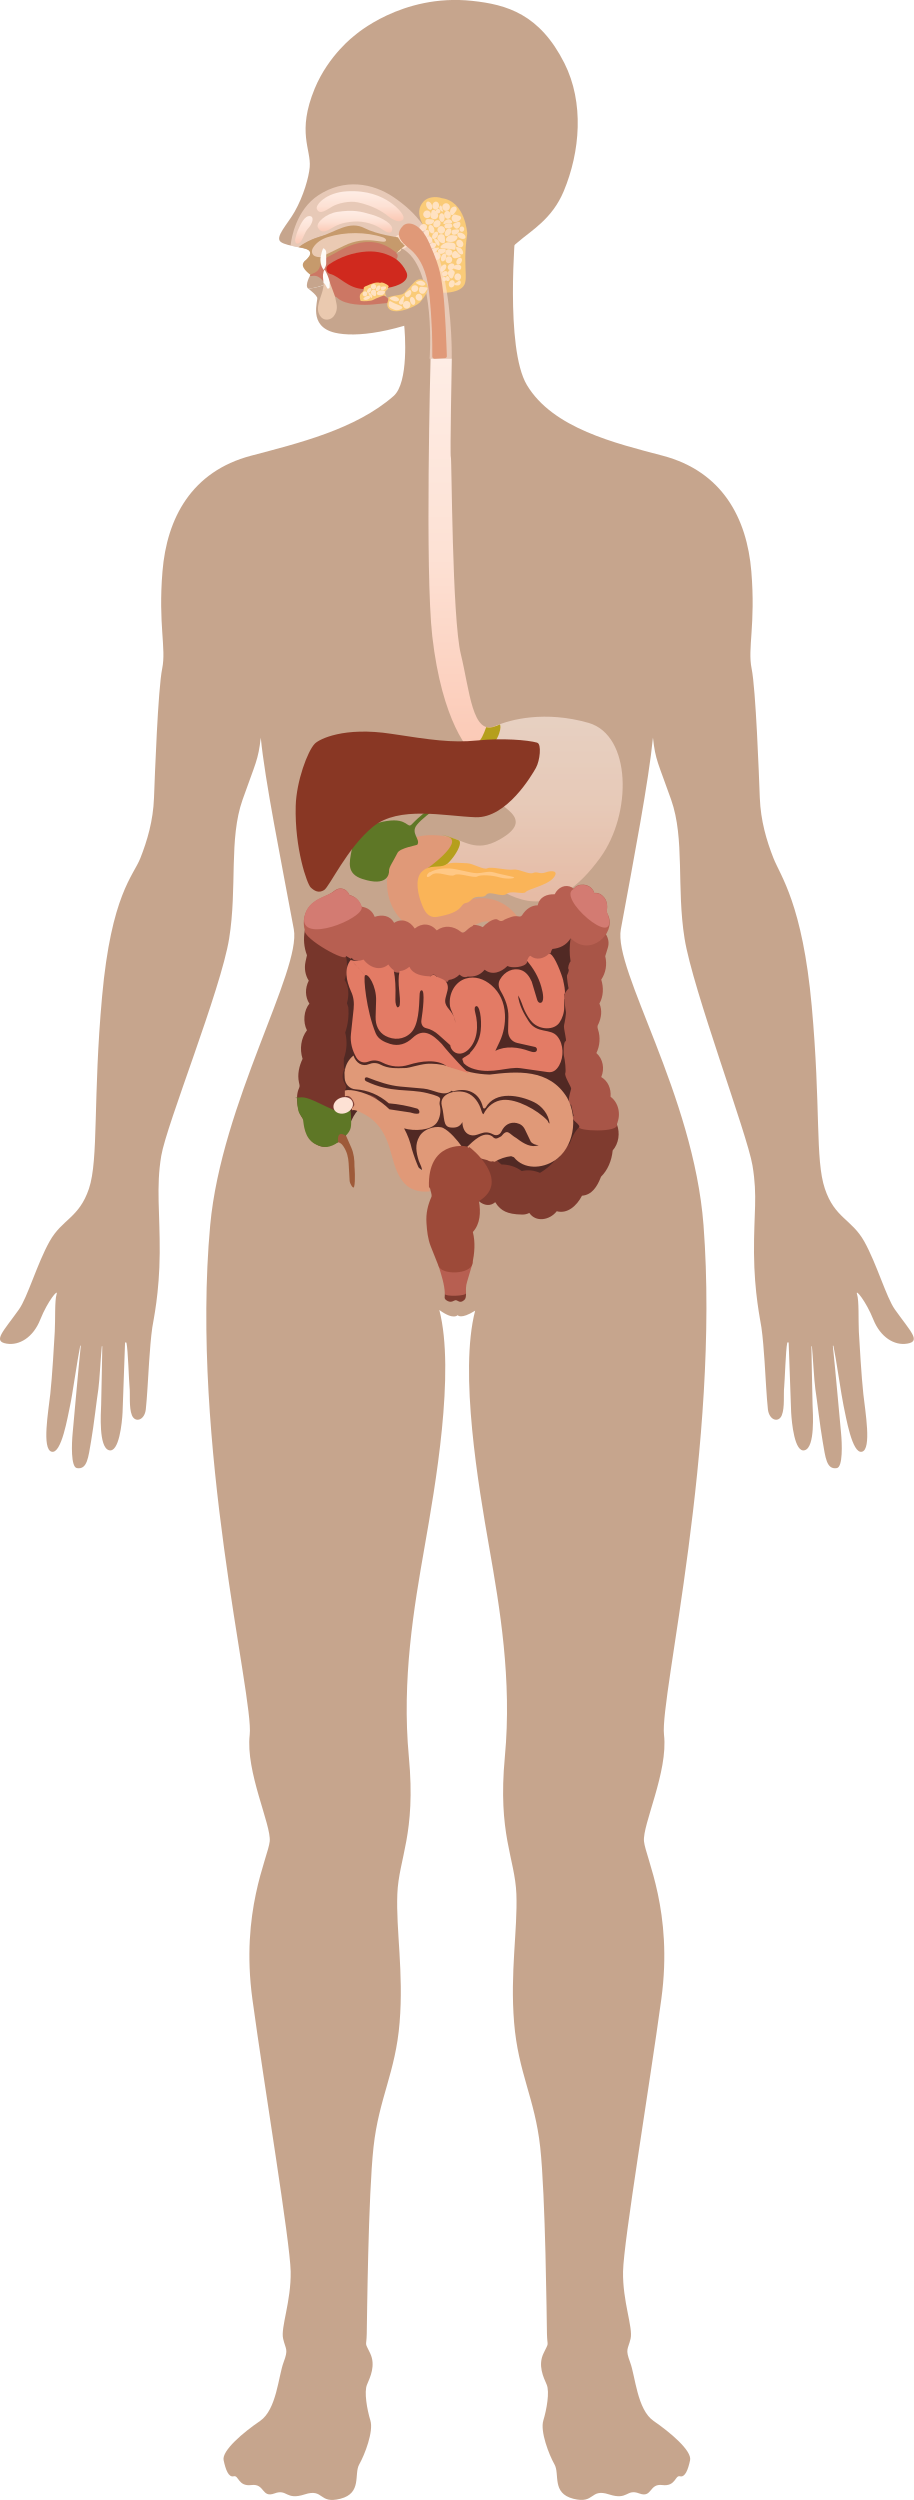
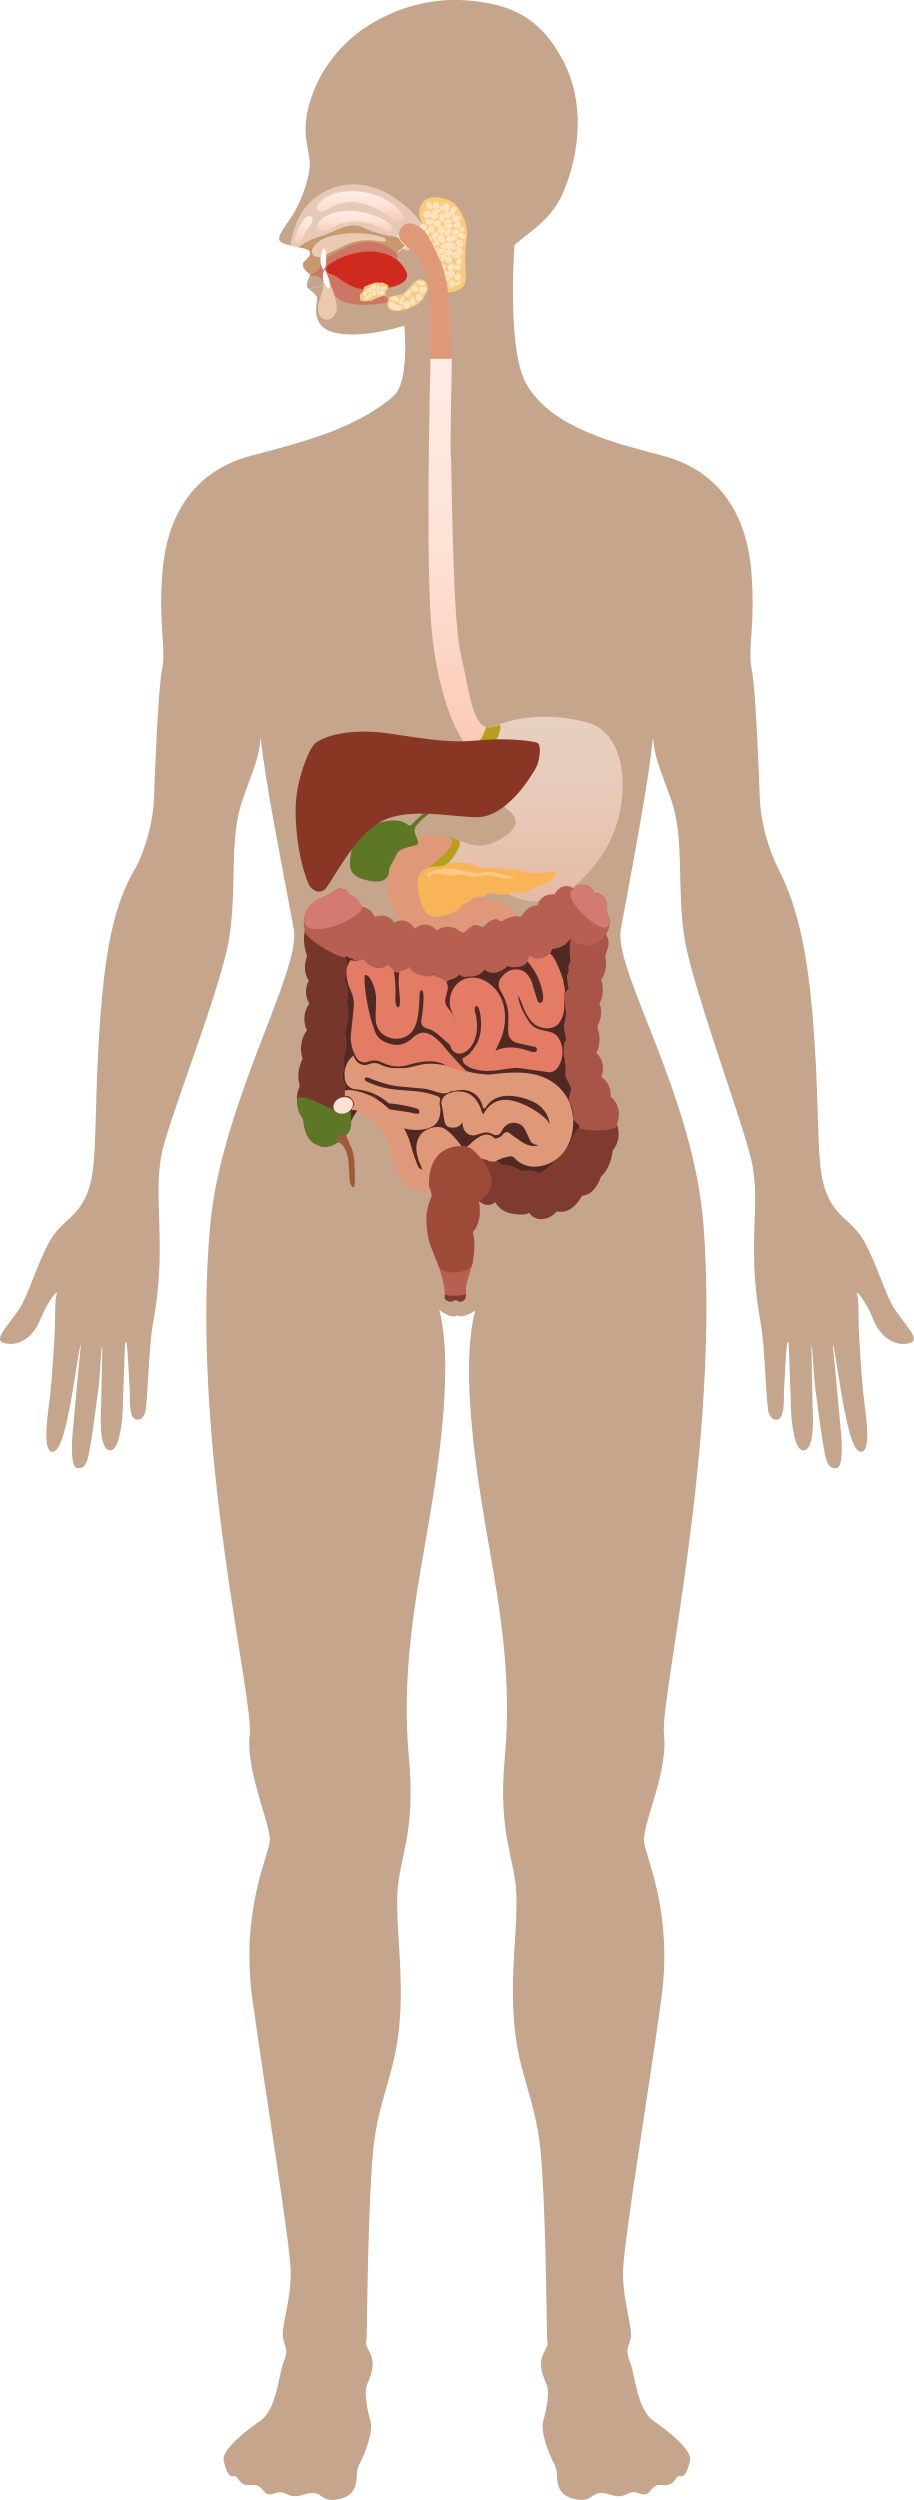
<svg xmlns="http://www.w3.org/2000/svg" id="Layer_1" version="1.1" viewBox="0 0 959.6 2625">
  <defs>
    <style>
      .st0 {
        fill: #844239;
      }

      .st1 {
        fill: #7f3b2f;
      }

      .st2 {
        fill: #cc7764;
      }

      .st3 {
        fill: url(#linear-gradient2);
      }

      .st4 {
        fill: #ffe2c2;
      }

      .st5 {
        fill: #fdfaf7;
      }

      .st6 {
        fill: #512924;
      }

      .st7 {
        fill: #893724;
      }

      .st8 {
        fill: #c6a58d;
      }

      .st9 {
        fill: #b59f1c;
      }

      .st9, .st10, .st11, .st12, .st13, .st14 {
        isolation: isolate;
      }

      .st15 {
        fill: #eac9af;
      }

      .st16 {
        fill: #fab458;
      }

      .st17 {
        fill: #d37b72;
      }

      .st18 {
        fill: #ffc885;
      }

      .st10, .st19 {
        fill: #e09978;
      }

      .st20 {
        fill: #742e1a;
        opacity: 0;
      }

      .st21 {
        fill: #facb78;
      }

      .st22 {
        fill: #77362b;
      }

      .st23 {
        fill: #a85547;
      }

      .st24, .st13 {
        fill: #fde1d4;
      }

      .st12 {
        fill: url(#linear-gradient1);
      }

      .st25 {
        fill: #b75f51;
      }

      .st26 {
        fill: url(#linear-gradient4);
      }

      .st27 {
        fill: #d0291e;
      }

      .st28 {
        fill: url(#linear-gradient3);
      }

      .st13, .st14 {
        opacity: .6;
      }

      .st29 {
        fill: #c69a6c;
      }

      .st30 {
        fill: #e37b65;
      }

      .st31 {
        fill: #5e7726;
      }

      .st32 {
        fill: #eacab3;
      }

      .st33 {
        fill: #9e5a39;
      }

      .st14 {
        fill: url(#linear-gradient);
      }

      .st34 {
        fill: #9d4a39;
      }

      .st35 {
        fill: #fefcfa;
      }
    </style>
    <linearGradient id="linear-gradient" x1="547.2" y1="-2100.3" x2="547.2" y2="-1906.3" gradientTransform="translate(0 2852.856)" gradientUnits="userSpaceOnUse">
      <stop offset="0" stop-color="#feede5" />
      <stop offset=".5" stop-color="#fde1d4" />
      <stop offset="1" stop-color="#fbc8b4" />
    </linearGradient>
    <linearGradient id="linear-gradient1" x1="487.6" y1="-2476.3" x2="487.6" y2="-2056.8" gradientTransform="translate(0 2852.856)" gradientUnits="userSpaceOnUse">
      <stop offset="0" stop-color="#feede5" />
      <stop offset=".5" stop-color="#fde1d4" />
      <stop offset="1" stop-color="#fbc8b4" />
    </linearGradient>
    <linearGradient id="linear-gradient2" x1="319.1" y1="-2625.8" x2="319.1" y2="-2596.7" gradientTransform="translate(0 2852.856)" gradientUnits="userSpaceOnUse">
      <stop offset="0" stop-color="#feede5" />
      <stop offset=".5" stop-color="#fde1d4" />
      <stop offset="1" stop-color="#fbc8b4" />
    </linearGradient>
    <linearGradient id="linear-gradient3" x1="378.2" y1="-2652" x2="378.2" y2="-2620.5" gradientTransform="translate(0 2852.856)" gradientUnits="userSpaceOnUse">
      <stop offset="0" stop-color="#feede5" />
      <stop offset=".5" stop-color="#fde1d4" />
      <stop offset="1" stop-color="#fbc8b4" />
    </linearGradient>
    <linearGradient id="linear-gradient4" x1="372.6" y1="-2631.5" x2="372.6" y2="-2608.6" gradientTransform="translate(0 2852.856)" gradientUnits="userSpaceOnUse">
      <stop offset="0" stop-color="#feede5" />
      <stop offset=".5" stop-color="#fde1d4" />
      <stop offset="1" stop-color="#fbc8b4" />
    </linearGradient>
  </defs>
  <g class="st11">
    <g id="SideBody">
      <path id="BodyBase" class="st8" d="M952.5,1410.8c-13.3,2.3-28-6.6-35.5-25.3-7.7-19.3-19.3-33.2-17.1-26.5s1.3,27,1.9,39.3c.7,12.5,2.7,47.2,4.7,65.4,2,18.3,8.9,58-1.4,60.6-10.4,2.7-16.8-36.6-19.4-48.5-2-9.1-7.9-49.9-10.6-62.6,0-.4-.7-.3-.6,0,2,18.3,7.7,82.2,8.6,91.4,1.1,11.3,2,35.8-4.4,36.9-11,1.9-12-11.4-14.9-28s-5.9-43.6-7.7-55.1c-1.2-7.9-2.8-37.5-3.6-44.7,0-.3-.5-.3-.5,0,.2,10.1.8,48.6,1.2,61.4.3,8.8,2.8,44.2-8.1,47.6s-13.8-29.4-14.4-39.7c-.4-8.2-2-59.9-2.6-72.9,0-.9-1.3-1-1.5,0-1.6,6.8-2.6,40.7-3.2,46-.9,7.7.8,21.7-2.5,29.9-3.3,8.2-13.2,5.5-14.6-6.2-1.3-11.7-2.5-34.7-3.5-50.3-.8-11.5-1.8-25.2-3.3-35.6-1.1-7.8-7.5-36-7.8-78.2s3.9-59-1.6-92-62.7-184.6-71.3-238.2c-8.6-53.6.4-104.7-14.1-145.8-13.8-39.2-16.5-41.2-19.1-65.1-4.5,45.6-19.9,126.1-33.7,201.1-8,43.2,76.3,173.2,86.8,310.8,17.5,230.2-46,496.1-41.5,535s-22.9,94.7-21,112c1.8,17.3,30.7,73.7,18.2,165.5s-39.6,254.5-40.2,286c-.6,31.5,10.7,59,7.9,70.7s-5.8,10.4-.4,24.9c5.4,14.4,7.3,49.5,24.6,61.4s40.3,31.2,38.3,41.2c-2.1,10-5.3,18.3-10.6,16.9s-4.4,11-18.6,9.2c-14.1-1.8-10.4,14-24.2,8.8s-11.5,7.6-31.8,1-14.4,10.4-37.4,4.6c-23-5.9-14-25.9-19.8-36.1-5.8-10.2-15.2-34.6-11.7-46.1s6.8-30.1,3.5-37.7c-3.3-7.6-9.5-20.2-3.2-33,6.2-12.8,3.8-5.6,3.5-20.6s-1.5-144.6-7.1-195.8-23.1-78-27.4-130.8c-4.3-52.7,3.8-97.2,2.4-134.9-1.5-37.7-19.7-62.8-12.1-144s-5.4-157.1-16.5-220.4c-11.1-63.4-31.6-182.9-14.7-248.1-15.2,9.6-18.4,4.7-18.4,4.7,0,0-4.1,5.6-19.2-5.4,16.8,65.2-4.4,185.5-15.5,248.8s-24.1,139.2-16.5,220.4c7.6,81.2-10.6,106.3-12.1,144s6.7,82.2,2.4,134.9c-4.3,52.7-21.8,79.5-27.4,130.8-5.6,51.2-6.8,180.8-7.1,195.8-.3,15-2.7,7.8,3.5,20.6s0,25.4-3.2,33c-3.3,7.6,0,26.2,3.5,37.7s-5.9,35.9-11.7,46.1c-5.8,10.2,3.2,30.2-19.8,36.1-23,5.9-17.1-11.2-37.4-4.6-20.3,6.6-18.1-6.1-31.8-1s-10-10.6-24.2-8.8c-14.1,1.8-13.2-10.6-18.6-9.2s-8.5-6.9-10.6-16.9,20.9-29.4,38.3-41.2c17.3-11.9,19.2-46.9,24.6-61.4,5.4-14.4,2.3-13.2-.4-24.9-2.8-11.7,8.5-39.2,7.9-70.7s-27.7-194.2-40.2-286,16.3-148.2,18.2-165.5c1.8-17.3-25.5-73.1-21-112s-62.5-305.2-41.5-535c11.8-128.4,95.8-267.6,87.8-310.8-13.9-75-30.2-155.5-34.7-201.1-2.7,23.8-5.3,25.9-19.1,65.1-14.5,41.1-5.5,92.2-14.1,145.8-8.6,53.6-65.8,195.2-71.3,228.2s-1.3,59.8-1.6,102-6.6,70.3-7.8,78.2c-1.5,10.4-2.5,24.1-3.3,35.6-1,15.7-2.2,38.7-3.5,50.3-1.3,11.7-11.3,14.4-14.6,6.2-3.3-8.2-1.6-22.1-2.5-29.9-.6-5.3-1.6-39.2-3.2-46-.2-.9-1.5-.8-1.5,0-.6,13-2.2,64.7-2.6,72.9-.5,10.3-3.6,43-14.4,39.7s-8.4-38.7-8.1-47.6c.4-12.8,1-51.4,1.2-61.4,0-.3-.5-.4-.5,0-.9,7.2-2.4,36.8-3.6,44.7-1.8,11.5-4.8,38.5-7.7,55.1-2.9,16.6-3.9,29.9-14.9,28-6.4-1.1-5.5-25.7-4.4-36.9.9-9.2,6.5-73.1,8.5-91.4,0-.4-.5-.5-.6,0-2.7,12.7-8.5,53.5-10.6,62.6-2.6,11.9-9,51.2-19.4,48.5s-3.4-42.3-1.4-60.6c2-18.2,4-52.8,4.7-65.4.7-12.3-.2-32.6,1.9-39.3,2.2-6.7-9.4,7.2-17.1,26.5-7.4,18.8-22.1,27.6-35.5,25.3-14.6-2.5-3.7-12.3,13.1-35.9,9-12.7,19.1-48.1,32.2-71.5,13.1-23.4,30.9-24.4,41.3-55.3,10.3-30.9,4.1-95.1,13.8-201.9,9.7-106.9,32.9-126.6,40.2-145.2,7.3-18.6,13.4-39.2,14.3-63.2.9-23.9,4.2-114.3,8.6-135.8,4.4-21.5-4.3-46,.3-102,4.6-56.1,30.6-105,93-121.5,49.5-13.1,109.7-27.6,149.7-62.7,16-14.1,12-66.6,11-75.1,51-78.8,85.3-87,117-99.3,0,0-11.2,124,11.9,162.8,27.3,45.7,93.2,61.2,142.7,74.3,62.4,16.5,88.4,65.4,93,121.5s-4.1,80.5.3,102c4.4,21.5,7.7,111.8,8.6,135.8.9,23.9,7,44.6,14.3,63.2,7.3,18.6,30.5,48.3,40.2,155.2s3.5,161.1,13.8,191.9c10.3,30.9,28.1,31.9,41.3,55.3,13.1,23.4,23.2,58.8,32.2,71.5,16.8,23.6,27.7,33.4,13.1,35.9h-.2Z" />
    </g>
    <g id="SideHead">
      <path id="LowerLip" class="st8" d="M374,277.1h0c-23.2,9.5-47.9,11.2-47.9,11.2,0,0-11.4-9.1-6-14.5,8.7-1.1,9.7.6,22.5,2.4,13.8,2,31.4.8,31.4.8h0Z" />
      <path id="UpperLip" class="st8" d="M374,277.2c-.8.6-24,23.6-50.4,25.9-4.2-3.5,2.5-14.7,2.5-14.7,0,0,24.7-1.7,47.9-11.2h0Z" />
      <path id="HeadBAse" class="st8" d="M543.5,254.5s-5,4.1-6.6,5.9c-5,5.7-8.1,12.6-13.9,14.6-5.8,2-7.9-.6-7.9-.6,0,0-4.1,15.9-10.2,27.3-4.4,8.3-21.9,17.7-30,21.3-60.1,27.3-101.9,31.3-123.1,26.4-29.1-6.8-17.3-34.4-18.8-37.1-1.7-3.1-4.3-5.2-9.2-9.2,26.4-2.3,49.6-25.2,50.4-25.9h0s-17.6,1.2-31.4-.8c-12.8-1.8-13.8-3.5-22.5-2.4,5.1-5,7-4.7,4.9-10.3-1.4-3.8-23.5-4.7-30.3-9.6s6.9-18.5,14.4-31.7c9.4-16.5,15-36.3,15.9-46.9,1.6-18.8-13.7-36.5,5.2-82.4,14.7-35.6,41.9-55.8,41.9-55.8,0,0,49.4-44.3,123.4-36.4,36.6,3.9,70.9,13.9,96.9,65.4,20.9,41.5,16.6,93.1-.7,134.5-12.2,29.2-33.9,41.1-48.3,53.6h0Z" />
    </g>
    <g id="FaceOrgans">
-       <g id="SalivaGroup">
+       <g id="Parotid_Gland">
        <g id="_x30_1Parotid_Gland">
          <path id="LowerSaliva-2" class="st21" d="M490.6,245.3c-6.3,42.5,5.6,52.9-10.4,59.7-4.3,1.8-16,3.9-20,.9-1.6-1.2-8.1-8.3-10.7-6.6,0,0,.4-6.2,1.3-10.5l4.7-19.1c1.1-4.7-1-9.9-3-14l-10.1-23.3c-3.3-7.4-3.4-14.7,2.5-21,4-4.3,12.2-5.7,19.1-3.3,24.8,3.4,26.6,37.2,26.6,37.2h0Z" />
        </g>
        <g id="SalivaGlands">
          <ellipse class="st4" cx="450.6" cy="215.9" rx="2.9" ry="4.6" transform="translate(-49 214.2) rotate(-25.4)" />
          <ellipse class="st4" cx="457.5" cy="215.8" rx="4.2" ry="3.5" transform="translate(175 635.5) rotate(-81.3)" />
          <circle class="st4" cx="448.4" cy="225" r="4" />
          <path class="st4" d="M452.2,226.6c.6-2.6.5-6.1,2.7-6.3s5,3.4,5.2,5.6-1.4,4.1-3.6,4.3-4.8-1.5-4.3-3.6h0Z" />
          <path class="st4" d="M450.5,230.1c2.5.3,4.8,0,5.2,1.5.4,1.5-1.2,3.3-3.7,4s-4.8,0-5.2-1.5c-.4-1.5-.4-4.6,3.7-4Z" />
          <circle class="st4" cx="460" cy="221.7" r="2.4" />
          <ellipse class="st4" cx="464" cy="228.5" rx="2.9" ry="4.6" transform="translate(-17.5 39.6) rotate(-4.8)" />
          <ellipse class="st4" cx="447.4" cy="245.6" rx="4.6" ry="2.9" transform="translate(35.2 546.6) rotate(-64.9)" />
          <ellipse class="st4" cx="444.3" cy="238.9" rx="4.2" ry="3.5" transform="translate(-59.6 261.2) rotate(-30.8)" />
          <circle class="st4" cx="468.4" cy="217.4" r="4" />
          <path class="st4" d="M462.3,220.6c-1.1-1.3-1.2-2.5-1-3.2,1.1-2.9,2.6-1.5,3,1.5.2,1.7,1.6,2.8,1,3.2s-1.9-.2-3-1.5Z" />
          <ellipse class="st4" cx="482.8" cy="255.8" rx="3.5" ry="4.2" transform="translate(-60.8 310.8) rotate(-33.7)" />
          <circle class="st4" cx="463.3" cy="241.4" r="4" />
          <path class="st4" d="M467,248.5c.1,2.7,1.1,6.1-1,6.8s-5.7-2-6.5-4.1c-.8-2,.3-4.3,2.3-5.1s5,.2,5.1,2.4h.1Z" />
          <path class="st4" d="M475,254c-2.5.3-5.8,0-6.6-1.4-.8-1.4.3-3.5,2.5-4.9s8.4-.8,9.3.5-1.1,5.2-5.2,5.7h0Z" />
          <path class="st4" d="M453.3,265.6c-1.1-.8-1.3-2.3-.6-3.3s7.1-2.9,8.2-2.2-3.5,3.9-4.3,4.9-2.3,1.3-3.3.6h0Z" />
          <ellipse class="st4" cx="453" cy="240.6" rx="2.9" ry="4.6" transform="translate(-54.7 167.7) rotate(-19.8)" />
          <ellipse class="st4" cx="470.4" cy="243.8" rx="4.6" ry="2.9" transform="translate(4.8 496.7) rotate(-55.9)" />
          <ellipse class="st4" cx="458.7" cy="235" rx="4.2" ry="3.5" transform="translate(-29.5 400) rotate(-45.8)" />
          <circle class="st4" cx="458.7" cy="268.8" r="4" />
          <path class="st4" d="M478.7,260c-.4-1.4,4.8-.3,6.2,1.7s2,4.8.6,5.3c-2.5.9-5.3-2.1-6.8-7h0Z" />
          <ellipse class="st4" cx="474.4" cy="298" rx="3.9" ry="3.1" transform="translate(43.1 655.6) rotate(-71.8)" />
          <path class="st4" d="M477.5,292.5c-.9-1.8-.2-4,1.5-5s3.9-.3,4.8,1.5.2,4-1.5,5-3.9.3-4.8-1.5Z" />
          <path class="st4" d="M477.3,287.1c-1,2.3-1.6,5.5-3.5,5.3s-3.7-4-3.5-6,2-3.5,3.9-3.3,3.9,2.2,3.1,4h0Z" />
          <path class="st4" d="M480.4,283.3c-2.2-.8-4.2-.8-4.3-2.3s1.7-2.8,3.9-3.1,4.2.8,4.3,2.3-.5,4.2-3.9,3.1Z" />
          <path class="st4" d="M464.7,294c-.5-1.1-.2-2.4.9-3,1-.6,2.3-.2,2.9.9s.2,2.4-.9,3-2.3.2-2.9-.9Z" />
          <ellipse class="st4" cx="465.5" cy="281.5" rx="4.3" ry="2.5" transform="translate(-28.6 509.1) rotate(-55.9)" />
          <ellipse class="st4" cx="456.9" cy="247.1" rx="4.3" ry="2.6" transform="translate(-3.9 486.9) rotate(-55.9)" />
          <ellipse class="st4" cx="467.3" cy="287.3" rx="3.1" ry="2.6" transform="translate(-79.5 243.5) rotate(-27)" />
          <path class="st4" d="M477.5,263.6c1.9-.6,3.2,2.3,4.9,3.5,4,2.7-1.6,3.4-3.5,4s-3.8-.5-4.4-2.4,1.1-4.5,3-5.1Z" />
          <path class="st4" d="M483.6,297.7c-.5,1.5-1.9,2-3,2-4.7,0-4.4-1.9-1-3.3,1.9-.8,1.9-2.4,3-2s1.6,1.8,1,3.3Z" />
          <path class="st4" d="M473.9,270.2c1.3,1.5,1.2,3.8-.2,5.2s-3.7,1.4-5-.1-1.2-3.8.2-5.2,3.7-1.4,5,.1Z" />
          <path class="st4" d="M468.2,293.3c.2-1.5,0-3.3,1.2-3.5s2.7,1.6,2.8,2.8c.2,1.2-.6,2.3-1.7,2.5s-2.5-.6-2.3-1.8h0Z" />
          <path class="st4" d="M463.2,261.2c2.3.1,4.3-.4,4.8,1s-.9,3.2-3.1,4-4.3.4-4.8-1-.6-4.2,3.1-4Z" />
          <ellipse class="st4" cx="482.1" cy="274.2" rx="3.9" ry="2.6" transform="translate(3.6 554.6) rotate(-60)" />
          <ellipse class="st4" cx="465.7" cy="270.3" rx="4.3" ry="2.6" transform="translate(50.1 612.6) rotate(-69.6)" />
          <ellipse class="st4" cx="473.6" cy="280.1" rx="3.9" ry="3.2" transform="translate(-65.9 387.9) rotate(-41.9)" />
          <path class="st4" d="M478.2,225.4c2.6.9,6,1.1,6,3.3s-3.9,4.6-6.1,4.6-3.9-1.8-3.9-4,1.9-4.6,4-3.9h0Z" />
          <path class="st4" d="M478.4,222.2c-1.6,2-2.5,4.1-4.1,3.6-1.5-.4-2.2-2.8-1.5-5.3s2.5-3.2,4.1-3.6c1.9-.5,4.1,2.1,1.5,5.3Z" />
          <path class="st4" d="M469.3,239.8c-1.3.2-2.5-.8-2.7-2.1s.8-2.5,2.1-2.7,6.7-1.7,6.3,2.7c-.2,1.8-4.4,1.9-5.7,2.1h0Z" />
          <ellipse class="st4" cx="484.5" cy="247.6" rx="2.9" ry="4.6" transform="translate(41.7 563.8) rotate(-62.6)" />
          <path class="st4" d="M468.2,231.1c2-1.2,3.7-1,4.6-.4,3.9,2.6,1.7,4.3-2.5,3.9-2.4-.2-4,1.3-4.6.4s.5-2.7,2.5-3.9Z" />
          <ellipse class="st4" cx="469.9" cy="225.6" rx="3.5" ry="4.2" transform="translate(-39.9 116.8) rotate(-13.6)" />
          <circle class="st4" cx="435.1" cy="246.1" r="2.4" />
          <path class="st4" d="M415.6,253.6c1.1-1.1,3.1-1.5,4.1-.4s.9,2.9-.2,4-2.4.6-3.8,0c-2.8-1.3-1.3-2.5-.2-3.6h.1Z" />
          <path class="st4" d="M456,251c1.2-.8,3.2,0,4.5,2s1.5,4.2.3,5.1c-1.2.8-6-6.3-4.8-7.1h0Z" />
          <ellipse class="st4" cx="485" cy="240.6" rx="2.8" ry="2.5" transform="translate(225.9 716) rotate(-87.8)" />
          <path class="st4" d="M453,249.4c1.3,1.5,1.2,3.8-.2,5.2s-3.7,1.4-5-.1-1.2-3.8.2-5.2,3.7-1.4,5,.1Z" />
          <path class="st4" d="M477.2,241.1c2.3,0,4.2-.8,4.8.5s-.6,3.3-2.7,4.3-4.2.8-4.8-.5-1-4.1,2.7-4.3Z" />
          <path class="st4" d="M477,234.5c2-.8,4.1-2,5.4-1.4s1.4,2.7.4,4.6c-1,1.9-2.9,2.9-4.2,2.2s-4.8-4.1-1.6-5.5h0Z" />
          <ellipse class="st4" cx="441.3" cy="247.9" rx="4.3" ry="2.6" transform="translate(55.1 575.1) rotate(-69.6)" />
          <ellipse class="st4" cx="429.9" cy="250.1" rx="3.1" ry="3.9" transform="translate(51.2 572.6) rotate(-70.6)" />
          <path class="st4" d="M469.6,262c1.8-.9,4-.1,5,1.6s.2,3.9-1.6,4.7-4,.1-5-1.6-.2-3.9,1.6-4.7Z" />
          <path class="st4" d="M426.5,259.7c-1.7.7-3.5,2.1-4.5,1.1-.9-1,0-3.9,1.1-4.9s2.8-.9,3.7.2,1,3-.4,3.6h0Z" />
          <path class="st4" d="M433.5,252.7c.8-2.1.9-4.2,2.4-4.3,1.5,0,2.8,1.7,3,4s-.9,4.2-2.4,4.3c-1.5,0-4.2-.6-3-4h0Z" />
          <path class="st4" d="M417.2,247.1c1.1-.5,2.4,0,3,1,.6,1.1.2,2.3-1,2.9-1.1.5-2.4,0-3-1-.6-1.1-.2-2.3,1-2.9Z" />
          <ellipse class="st4" cx="444.7" cy="255.8" rx="2.5" ry="4.3" transform="translate(-21.4 470.1) rotate(-54.6)" />
          <ellipse class="st4" cx="422.4" cy="252.2" rx="2.6" ry="3.1" transform="translate(-67.6 209) rotate(-25.8)" />
          <path class="st4" d="M421.3,260.3c.4,1.5-.4,2.8-1.3,3.4-3.8,2.7-4.7,1-2.8-2.1,1-1.7.2-3,1.3-3.4s2.4.6,2.8,2.1Z" />
          <path class="st4" d="M476.6,262.3c-7.5-1.9-12.7-.9-14-2.3-1.4-1.5,5.3-6.3,9.2-5.5,1.9.4,4.4,0,5.8,1.5s1,6.8-.9,6.3h-.1Z" />
          <path class="st4" d="M422.4,247.7c.7-1.3,1.1-3.1,2.2-3s2,2.4,1.8,3.5-1.3,2-2.4,1.8-2.2-1.3-1.7-2.4h.1Z" />
          <path class="st4" d="M455.5,260.1c-2,.9-3.7,1.4-5,1-5.7-1.5.5-4.8,2.8-5.7,2-.8,4.1-.5,4.7.7.6,1.2-.5,3-2.5,3.9h0Z" />
          <ellipse class="st4" cx="429.5" cy="255.6" rx="2.2" ry="2.7" transform="translate(-62.8 341.9) rotate(-40.7)" />
        </g>
      </g>
      <path id="Stomach" class="st14" d="M520.4,762.3c15.4-7,52.3-16.2,97.5-3.3,45.2,13,46,95.4,12.2,141.8-47.7,65.4-84.6,45.6-109.7,31.2-37.1-21.3-50.9-21.2-73-18.6-16.3,1.9-1.5-38.6,20.9-34.9,19.9,3.3,30.7,17.5,56.3,3,45.8-25.9-15.8-38.3-16.2-55-.3-16.7,2.5-26-6.8-30.9s-5.7-22.2,18.9-33.4h-.1Z" />
      <path id="Esophagus" class="st12" d="M474.4,376.6s-2,102.5-1,103.4,1.2,169,10.5,207,12,86.4,36.5,75.2c15.4-7-9.6,38.4-18.9,33.4s-37.4-38.6-47.6-127.4c-7.8-68.3-1.8-291.7-1.8-291.7h22.3,0Z" />
-       <path id="UpperTube" class="st13" d="M305.3,257.9v-1.2c.6-6.6,5.8-36.5,29-51.7,27.2-17.8,56.9-13,79.2,2.2,22.3,15.2,42.7,36.5,52.3,81.1,9.6,44.6,8.5,88.4,8.5,88.4h-23.2s6.9-91.3-25.9-113.9c-18.1-12.5-45.6-18.7-66.2-18.1-29.3.9-45.3,15-45.3,15l-8.4-1.8h0Z" />
-       <g id="Pharynx">
+       <g id="Nasal_Cavity">
+         <path id="UpperTube" class="st13" d="M305.3,257.9v-1.2c.6-6.6,5.8-36.5,29-51.7,27.2-17.8,56.9-13,79.2,2.2,10.1,6.9,20,14.9,28.3,26s-10.8,32.9-16.6,29.6c-18.1-12.5-45.6-18.7-66.2-18.1-29.3.9-45.3,15-45.3,15l-8.4-1.8h0Z" />
        <path class="st3" d="M313.1,241.1c2.4-5.6,6.7-14.7,12.2-14.2s2.2,8.8-1.4,12.5c-4.6,4.7-5.6,12.6-9.3,15.5-3.7,2.9-5.2-1.2-4.6-4s1.6-6.4,3.1-9.9h0Z" />
        <path class="st28" d="M332.7,219.5c-1.8-4.2,9.5-17.3,31.3-18.6s36.2,5.1,45.4,11.3,16.8,15.2,13.6,18.5-9.3,1.2-15.4-3.7c-6.2-5-16.5-11.2-31.8-14.5-9.2-2-21.2,1.2-26.3,4-5.4,3-13.8,10.1-16.7,3.1h-.1Z" />
        <path class="st26" d="M333.8,239c-2.7-5,8.9-14.9,20.3-16.5,16.5-2.4,23.9-.8,36,2.8s22.3,10,21.7,15.7-6.1,3-12.3-1.3c-5.2-3.5-16.4-8-28.5-7-12.3,1-17.2,3.6-24.2,7.7-6.6,3.8-10.2,3.6-12.9-1.3h-.1Z" />
-         <path id="Esofagus" class="st19" d="M423,237.2c5.3-5.4,18.4-3.2,27.5,17.5,9.7,22.1,12.1,29.9,14.7,51.1,2.3,18.7,3.7,59.1,4,68.2,0,1-.8,1.9-1.8,2l-11,.7c-1.3,0-2.5-1-2.5-2.3,0-5.7,0-19.7-.3-25.7-.5-7.6-1.1-31.1-4.3-50.4-3.2-19.3-11.3-30.3-17.8-35.9-5.7-4.9-19.6-13.8-8.5-25.1h0Z" />
-       </g>
+       </g>
+       <path id="Pharynx" class="st19" d="M423,237.2c5.3-5.4,20.2-3.5,30,16.9s14.6,30.3,17.2,51.5c2.3,18.7,3.9,61.8,4.2,70.9h-22.3s.5-22.2.2-28.2c-.5-7.6.2-30.7-3-50-3.2-19.3-11.3-30.3-17.8-35.9-5.7-4.9-19.6-13.8-8.5-25.1h0Z" />
      <path class="st2" d="M416.1,266.1c2.2.4,1.6,5.3-.1,6,0,0-13.4,11.7-15.6,37.4,3.4,0,12.1,6.7,6.2,8.7l-14,1.4c-11.6,1.2-29.4.7-37.8-6.3-1-.8-1.7-1.8-3-1.8l-1.5-.2c-2.5-4.4-6.7-12-11.9-17.2-3-3.4-6.7-5.4-11.4-4.2-.6.1-1.4,0-1.7-.5.4-.2.5-.5.7-.8-.3-.5-.4-.9-.2-1.4,3.8-1.2,6.6-5.5,8.4-8.4.5-3,9.6-9.3,10.1-9.7,5.3-3.7,15-8.9,20.8-11.3,16.7-7,36.8-6.3,51,5.8v2.5h0Z" />
      <path class="st29" d="M418,249.3c1.8,3.8,4.3,6.2,7.2,8.8-4.7,3.2-9.1,7.9-9.1,7.9-.1-1.3-1.3-1.7-2.3-2.5-19.5-15.3-41.5-10.1-61.6,2.1l-8.8,4.6c-5,1.9-7.2,8.2-7.4,9.1-.8,3.8-3.5,6.5-7.2,7.7l-2.9,1.5c-.8-.7-12-8.5-6.4-13.7,8.9-8.2,9.3-13-5.9-15.3,6-4.6,13.7-8.4,21.2-10.6,17.8-5.3,31.8-17.8,48.3-9.2,12.3,6.4,34.7,9.5,34.7,9.5h.2,0Z" />
      <path class="st15" d="M351.8,311.4l1.6,8c.9,4.4-.2,9-2.9,12.5-2.1,2.8-5.8,4.3-9.3,3.5-3-.7-5.4-3.3-6.6-6.7-3.4-9.7,5.8-20.9,5.2-31.8l6.3-1,5.7,15.5h0Z" />
      <path class="st35" d="M346.1,295.9v5.5c0,1-.6,1.4-1.5,1.7-1.5.5-2.3-4.6-4.9-6.2-.1-2.9-.9-5.9-.5-9,.6-1.2.1-3.1,1.8-4.8,2.2,4.1,4.2,8.4,5.1,12.8h0Z" />
      <path class="st32" d="M337,270c-2.2,0-5-.1-7-1.4-3-1.9-3.1-5.6-1.2-8.6,3.5-5.6,9.2-9.1,15.6-11.1,17.7-5.5,39.9-5.6,57.6.3,1.3.4,3.8,1.8,3.3,3.4-1.6,4.7-19.8-6.7-44.4,5.6l-23.9,11.7h0Z" />
      <path class="st5" d="M342.5,276.7c0,2.2-1.2,4.6-2.7,6.8-1.3-1.9-2.2-3.7-2.7-5.8-.6-2.5-.9-5.3-.4-7.9.5-3.1,1.3-6.1,2.6-9.1,2.2.5,3.3,2.5,3.2,4.7v11.4h-.1.1Z" />
      <path id="Oral_Cavity" class="st27" d="M416,272.1l.6.5c4.1,3.3,7.7,7.8,10,12.8,4.6,9.6-8.8,15.2-19.3,16.8-14.5,2.1-25.5,1.3-25.5,1.3-16.6-.6-24.9-13.3-35.2-15.9-2.3-.6-3.5-2.6-3.8-4.6s.6-4,2.7-5.4c11.7-7.9,25.4-12.6,39.7-13.5,11.3-.7,21.8,2.2,30.8,8.1h0Z" />
-       <g id="Sublingual_Gland">
+       <g id="Submandipular_Gland">
        <path id="LowerSaliva" class="st21" d="M403,310.2l-8.2,3.2c-2,.9-3.6,2.1-5.5,2.3l-4.3.5c-1.9.2-4.2,0-6.3-.2-1-2.2-1.5-6,.2-7.8,1.6-1.6,3.3-2.5,3-5-.4-1.3.7-2.4,3.4-3.2,3.8-1.8,10.1-4.5,14-2.9,1.3-1.8,7.7,1.8,8.4,2.8.5.8.6,1.2-.3,2,.7,1.8-1.5,2.5-2.2,3.5-1.4,2-.5,4.7.5,5.5,1.5,1.2-2.7-.9-2.7-.9h0v.2Z" />
        <circle class="st4" cx="392.2" cy="301" r="2.8" />
        <path class="st4" d="M394.7,306c0,1.9.8,4.2-.7,4.8s-4-1.4-4.5-2.9c-.5-1.4.2-3,1.7-3.6s3.5.1,3.6,1.6h-.1Z" />
        <path class="st4" d="M400.4,309.9c-1.8.2-4,0-4.6-1s.2-2.5,1.8-3.4c1.5-.9,5.9-.6,6.5.4s-.8,3.6-3.6,4h0Z" />
        <ellipse class="st4" cx="397.1" cy="302.7" rx="3.3" ry="2" transform="translate(-76.2 461.8) rotate(-55.9)" />
        <ellipse class="st4" cx="387.6" cy="304.9" rx="3" ry="1.8" transform="translate(-82.2 454.9) rotate(-55.9)" />
        <path class="st4" d="M387,307.8c.8-.6,2.2,0,3.1,1.4s1,3,.2,3.6-4.2-4.4-3.4-5h0Z" />
        <path class="st4" d="M385,306.7c.9,1,.9,2.7-.1,3.7s-2.6,1-3.5,0-.9-2.7.1-3.7,2.6-1,3.5,0Z" />
        <path class="st4" d="M401.9,300.9c1.6,0,3-.6,3.4.4s-.4,2.3-1.9,3-3,.6-3.4-.4-.7-2.9,1.9-3Z" />
        <path class="st4" d="M386.7,314.2c-1.4.6-2.6,1-3.5.7-4-1,.4-3.4,2-4,1.4-.5,2.8-.4,3.3.5s-.3,2.1-1.7,2.7h0Z" />
      </g>
-       <g id="Parotid_Gland">
+       <g id="Parotid_Gland1" data-name="Parotid_Gland">
        <path id="LowerSaliva-21" class="st21" d="M441.2,317.3l-3,2.3c-8.1,5-23.7,10.4-29.6,4.9-1.6-1.5-2.4-4.1-1.9-6.4.2-.9,2-5,.8-5.8,0,0,2.7-1,4.7-1.4l9-1.6c2.2-.4,4-2.3,5.4-3.9l8-8.7c2.5-2.8,5.6-4.2,9.4-2.9,2.6.9,4.7,4.1,5,7.5.3,4.2-1.7,8.1-4.3,11.4l-3.5,4.5h0Z" />
        <path class="st4" d="M421.3,319.9c-1.3,0-2.4-1-2.5-2.3s3.9-6.6,5.2-6.7-.5,5.2-.4,6.5-1,2.4-2.3,2.5h0Z" />
        <circle class="st4" cx="427" cy="320" r="4" />
        <path class="st4" d="M436.9,297.3c-1.2-.8,3.7-3.2,5.9-2.4s4.5,2.6,3.7,3.8c-1.5,2.2-5.5,1.5-9.6-1.4h0Z" />
        <path class="st4" d="M440.6,301.8c1.1-1.6,4-.1,6-.2,4.8-.2.8,3.7-.3,5.4s-3.3,2-5,.7-1.8-4.3-.7-5.9h0Z" />
        <path class="st4" d="M440.4,308.5c1.9.4,3.3,2.3,3,4.3s-2.1,3.3-4,2.9-3.3-2.3-3-4.3,2.1-3.3,4-2.9h0Z" />
        <path class="st4" d="M426.6,306.9c1.9-1.3,3.2-2.9,4.4-2.1s1.2,3.1,0,5c-1.2,2-3.2,2.9-4.4,2.1s-3-3,0-5Z" />
        <ellipse class="st4" cx="433.3" cy="316" rx="2.6" ry="4.3" transform="translate(-73.2 139.6) rotate(-16.9)" />
        <path class="st4" d="M432.3,301.6c.9-1.8,3.1-2.6,4.9-1.8s2.5,2.9,1.6,4.7-3.1,2.6-4.9,1.8-2.5-2.9-1.6-4.7Z" />
        <path class="st4" d="M409.9,316.2c6.6,4,11.3,4.4,12.5,6.2,1.1,1.8-5.3,4.6-8.7,2.7-1.7-.9-4-1.3-5.1-3.1s-.3-6.8,1.4-5.8h0Z" />
        <path class="st4" d="M409.4,313.8c-1.2-.8,3.7-3.2,5.9-2.4s4.5,2.6,3.7,3.8c-1.5,2.2-5.5,1.5-9.6-1.4h0Z" />
      </g>
      <path id="Duodenum" class="st10" d="M447.6,913.1c-16.3,1.9-4.1,66.1,20.8,45.1,28.8-24.3,64.5-19.1,80.8,14.1,14.5,29.6-9.1,40.3-16.3,24.7-12.3-26.5-14.3-40.1-43.3-19.9-26.5,18.4-83.3.5-83.3-50.6s39.8-52,62.2-48.3c19.9,3.3,1.2,32.3-20.9,34.9h0Z" />
      <path id="Pyloric_Sphincter" class="st9" d="M462,911.5c-6.3.4-15.1,1.7-15.1,1.7,0,0,40.9-28.6,23.5-34.6s6.9,1.8,11,3.6c7,2.9-10.9,28.8-19.4,29.3Z" />
    </g>
    <g id="ExternalOrgans">
      <g id="Layer_32">
        <path class="st6" d="M602.8,979.9c0-.9-65.1,41.2-128.2,37.5s-121.7-24.9-121.7-24.9c0,0,3.4,150.9-1.1,166.4s4.8,51.2,12.2,30c27.5-77.7,34.7,45,108.8,48.4,94.8,4.4,9.1.5,52,5.4,42.9,4.9,85.4-30.3,92.2-57.5s-25.9-80.4-16.1-113.7,2-91.6,2-91.6h-.1Z" />
      </g>
      <g id="Anal_Canal">
        <path class="st1" d="M489.3,1358.5c0,2.8-.2,5-1.7,6.4-4.7,4.3-6.9.3-9,.3s-4.3,3.1-8.7.8-2.7-4.2-2.8-7c-.3-10.4,22.2-13.2,22.2-.5Z" />
      </g>
      <g id="Anus">
        <path class="st25" d="M496,1327l-5.5,18.7c-1.5,4.6-1.3,8.8-1.2,12.1s-22.1,3.7-22.2.9c-.3-10.4-3.9-20.5-6.5-29.2s39-13.4,35.4-2.6Z" />
      </g>
      <path id="Ascending_Colon" class="st22" d="M363.3,1003.9c1.7,8,1.3,17.6-1.5,25.1,4.8,6.7,4.7,16.4,2.5,24.4l1.4,4.2c.8,9-.3,17.9-3.2,26.6,2.2,9,1.8,18.1-1.5,27.3-.1,3.5,0,6.9.2,10.4,1.7.2,1.4,1.8-.3,1.9-1.9,5.7-1.4,10.5,1.5,14.4.7,1.6,1.8,4.4.2,5.2v4.8c.9.8,1.1,2.1.6,3.3,6.6,12.1,7.6,31.1,1,37.3-1.2,1.1-1.4,2.7-.8,4,0,0-5.6,5.4-8.3,6.5l-12.2,4.7c-5.9.9-12.7-2.4-16.8-7.4-4.6-5.5-6.4-13.1-6.8-20.6-6.9-7-9.7-24.1-5.4-33.2,1.2-2.4.5-3.9,0-6.3-1.8-8.5.2-17.1,3.8-24.7-3.3-10.5-1.7-21.7,4.6-30-4.4-8.4-3.4-21.1,2.6-27.9-4.7-7.2-4.7-16.4-.7-24.2-3.7-5.8-4.9-12.8-3.4-19.9l1.5-6.8c-3.2-8.4-3.9-17.3-2.2-26.2,10-21.4,43.2,26.9,43.2,26.9h0v.2h0Z" />
      <path id="Sigmoid_Colon" class="st1" d="M548.4,1275.3c-17-.2-22-4.9-26.2-9.8l-2.2-3.2c-5.3,4.5-11.6,3.6-17.1-1,2.1,11.8-10.8-55.6-9.6-54.8l11,4.5c3.5.5,6.2,2.1,9.3,4,1.7.4,3.1,1,4.3,2h2l6.6,5.7c7.5,0,15,2.2,21.3,6.9,6.4-1.5,12.8-.8,19.2,1.9,5.7-3.3,10.9-7.6,15.6-12.9l4.6-3.2c3.2-5.5,6.8-10.5,11.1-14.8,2.2-6.6,5.5-13,10.2-17.5-.9-4.5,43.8-12.8,39.2-2.7,3.6,9.4,2,20.3-4.4,27.6-1,10.7-5.3,20.8-12.2,27.5-4.1,10.7-9.7,19.2-20,20-5.7,11-15.6,19.3-26.5,16.3-7.4,9.5-22,11.9-28.8,1.8-2.7,1.3-5,1.7-7.3,1.7h0Z" />
      <path id="Cecum" class="st31" d="M313.1,1165.7c1.9,6.4,4.5,6.6,5.2,10.7s1.2,18.8,12.5,24.8,18.9,2.9,28.4-5.2,9.6-11.2,9.5-19.7-.9-9.3-1-10.6-7.8-14.7-7.2-2.2-31.3-11.8-43.6-11.3-4,.6-4.9,1.2c0,0,0,8.1,1.2,12.2Z" />
      <path id="Esophageal_Sphincter" class="st9" d="M524.9,760.5s4.3,6.9-11,27.3-9.7,9.2-12.3,7.9c-4.1-2.1-8.6-7.5-8.6-7.5,0,0,7.9-7.2,11.1-11.1s6.4-13.6,6.4-13.6c0,0,3,1,6.6,0s7.7-2.8,7.7-2.8Z" />
      <path id="Descending_colon" class="st23" d="M608.4,1183.1c-.9-4.5-10-7.2-6.1-11.7-1.7-7.6-2.6-11.4-2.6-11.4-4.9,0-1.4-11.5,0-16.8.4-1.7-7.6-13.4-6.1-16.6.8-1.8-.3-13.8-1.5-17.9-.6-2.2-.6-15.1,1.8-15.4,1.7-.3-2.6-13.7-1.6-17.1.5-1.8,2.6-13,1.8-14.6-.8-4.2-1.2-8.3-1.5-12.5-1.8,0-1.8-3.8,0-4.3,1-4,4.8-6.9,4.4-7.3-.4-.4-2-12.5-1.7-13.1.8-1.7,2.5-5.6,1.7-6.6-1.2-1.5.8-7.2,2.1-8.4-1.3-7.8-1.2-15.8,0-24.1-4.5,7.4,7.5-16.2,15.4-15.9,3.6-7.5,25.4,5.9,21.7,11.5,2.6,4.4,3.6,9.3,2,14.3l-2.7,8.8c2.1,8.7.6,17.5-4.2,24.6,2.7,8.5,2.3,17.6-1.9,25.1,3.1,7.3,2,14.7-1,21.4-1.3,1.9-1.2,3.7-.5,5.8,2.7,8.3,2,17.2-1.7,24.8,6.9,6.1,8.9,16.4,5.1,25.2,7,4.1,10.5,12,9.8,20.7,8.4,6.1,11.2,18.7,6.5,28.8,3.6,9.4-43.9,7.2-39.2,2.7h.2-.2Z" />
      <path id="Transverse_Colon" class="st25" d="M599.1,985.3c-4.5,7.4-11.7,10.4-19,11.1-1,1.3-1.6,2.8-2,4.7l-1.4.2c.3,1.1,0,1.5-.4,2.2-3.8,4.7-14.8,5.9-19.2,1.6-.9.9-1.7,2.1-2.2,3.6h-1.5c.2.5.3,1.2,0,1.8-2.2,5.3-16.3,6.3-20.6,3.8-6.7,6.7-16.2,10.1-23.9,3.9-5.1,6.1-10.8,7.5-17.7,7.2-3.5,1.3-5.9.3-8.8-2.1-3.1,3.4-7.2,5.2-11.3,5.7-.7,1.8-1.5,2.4-2.5,1.7l-1.3.4c-2.7-2.1-5.6-3.6-8.8-4.5l-.3-1.6c-2.4-2.2-3.4-2-6.2-.2l-1,1.4c-7.5-.4-16.3-1.5-21.2-9.2-10.1,6.8-17.4,5.2-22.2-2.8-8.5,6.2-20,2.9-26-5.9-.5.8-1.7.8-2.6.8-2.8,0-8.6-.2-9.5-3.4l-1.2,1-5.1-3c1.7,8-44.9-18.1-43.2-26.9-2.6-9.7-.3-19.5,5.9-26.1,8.4-8.8,17.6-9,25.5-15.6,5.4-4.4,12.6-2.2,15.5,4.6,5.9,1.4,10.4,5.8,12.8,12.3,6,.9,11.3,4.2,13.7,10.7,7.6-2.7,16.3-1.5,20.4,6.3,7.6-5,16.3-2.4,21.7,6,7.3-6.1,16.5-5.7,23.1,1.9,8-5.8,17.6-4.7,25.2,1.4,3.9,3.2,6-3.2,12.5-6l.9-1.2c3.4,0,6.7.9,9.7,2.4,3.2-3.6,9.5-8.3,14-8.4.8,0,1.7.5,2.4,1,2.1,1.5,4.4,1.3,6.6-.6,4.7-1.9,9.3-4.3,14.4-3.3,1.8.4,3,.2,4.1-1.5,3.8-6.1,9.7-10.2,16.2-10.1,2-9.1,9.9-11.9,17.8-11.6,3.6-7.5,11.3-10.8,18-7.3.7.4,1.3,1.5,2.1,1.2.5-.2,1.1-1.3,1.8-1.8,6-4.5,17.2-2.3,19.7,6.5,4.1-.6,7.7,1.4,10.3,4.6,2.7,3.1,3.7,8.2,3,12.8-.5,3.2.4,4.1,1.5,6.6,8,18.2-19.1,44.2-39.5,23.5h0l-.2.2h0Z" />
      <path id="Layer_30" class="st20" d="M326.6,931.9c-1.3-1.1-24.9-54.9-12.7-104.6,12.2-49.7,17.8-53.6,63-57.4s76.2,12.5,105,9,76.3-1,82.4.8c5.7,1.7,1,22.7-2.7,27.2-10.9,13.2-31.2,46-50.1,65.1-22.2,22.4-71.4,5.3-93,22.3s-51.1,18.5-66.1,31.2-17.7,13.2-25.8,6.3h0Z" />
      <g id="Pancreas">
        <path class="st16" d="M442.9,915.3c8-8,18.4-3.6,24.7-7.2s16.3-1.7,22.6-1.7,17.7,7.4,21.5,5.3,20.7,2.4,27.1,1.4,16.3,5.5,21,3.5,6.6,1.8,13.1-.6,14.6-1.8,8.1,5.9-26.3,11.5-29,14.7c-2.7,3.1-14.8-2.1-20.1,2s-17.4-3.8-21.2.8-10.1-.4-15.6,5.2c-5.5,5.7-6.5,1.2-10.7,7.1s-13.1,8.8-25.3,11c-11.5,2.1-15.1-10.3-17.3-16.2s-6.9-23.2,1-31.2h.1Z" />
        <path class="st18" d="M451.6,915.8c6.3-3.4,12.9-4.3,20.6-3.9s21.4,4.7,28,4.9,12.1-2.6,18.3-.8,13.4,3.1,19.6,4.6-5.2,3.1-13.3.7-20.1-3.1-23.7-1-19.5-4.3-23.9-1.5-18.1-5.2-24.2,0-6.2-.7-1.6-3.2h0l.2.2h0Z" />
      </g>
      <path id="Gallbladder" class="st31" d="M380.7,923c-17-5.5-13.9-17.1-11.5-30.3,3-16.5,15.1-27.4,37.2-30.7s21.1,8.7,26.1,3.4c9.2-9.6,17.1-14.9,20.8-18.4,5.6-5.4,10.5-3,4.4,1.8-5,3.9-14.9,11-19.9,17.2-7.3,8.9,4.2,15.2.4,20.9-.5.7-18.2,3.4-20.8,8.6-4.7,9.4-9.1,15-8.9,18.9s-2.3,16.8-27.7,8.6h-.1Z" />
      <path id="Liver" class="st7" d="M564.1,779.9c4.7,1.3,2.9,18.7-1.4,26.4s-30.8,52.9-63.3,51.8-80.6-12.3-107.8,10-45.6,63-51.3,66.5-10.1.9-14-2.7-17-41.2-15.8-85.7c.7-25.9,12.5-57.7,20.1-65.4,4.8-4.8,30.5-17.9,80.3-10.3,41.1,6.3,63.5,9.7,90,7s53.2-.5,63.2,2.3h0Z" />
      <path id="Hepatic_flexure" class="st17" d="M319.7,962.6c3.7-19.5,23.9-20.7,31.8-27.2,5.4-4.4,12.6-2.2,15.5,4.6,5.9,1.4,11.3,5.5,12.8,12.3,2.8,12.1-65.8,39.8-60.2,10.4h.1Z" />
      <path id="Splenic_Flexure" class="st17" d="M602.5,933.2c.5-.2,1.1-1.3,1.8-1.8,6-4.5,17.2-2.3,19.7,6.5,4.1-.6,7.7,1.4,10.3,4.6,2.7,3.1,3.7,8.2,3,12.8-.5,3.2.8,4,1.5,6.6,9.8,36.5-55.9-20.3-36.1-28.6h-.2Z" />
      <path id="_x30_1Ileum" class="st0" d="M363.2,1151.5c36-10.3,44.2,12.7,18.9,9.8-8.9-1-11.8,1.2-12.2,1.8-5.1,7-19.4-1.6-6.7-11.6h0Z" />
      <path id="Appendix" class="st33" d="M363.5,1192.9l5.3,12c2.7,6,3.5,12.9,3.4,19.8,0,0,1.3,15.6-.4,21.4-.8,3-4.5-3.2-4.7-6.3l-1-18.1c-.4-6.8-1.8-12.3-5.3-17.7-1.4-2.1-2.8-3.9-5.7-4.7,0,0-2.4-13.8,8.3-6.5h.1Z" />
      <g id="Ileocecal_Valve">
        <ellipse class="st24" cx="360.4" cy="1160.7" rx="10.5" ry="8.4" transform="translate(-383.7 199.7) rotate(-20.5)" />
      </g>
      <path class="st19" d="M469.3,1119.2c6.2,1.8,25.1,6.7,25.1,6.7,6.5,1.4,13,2.2,19.7,2.4,28.2-3.4,62.7-6.6,81.4,24.3,12.1,22.3,6.7,52.7-13.2,66.1h0l.2-.3c-12.9,8.7-32.3,10-42.9-3.3l-2.9-1.1c-5.9.6-11.7,2.6-17.4,5.9l-2-.6c-1.7.8-4.1-.2-5.8-1.2,0,0-21.9-5.8-22.8-5.3l1.3-8.1c7.1-6.7,17.5-17.6,26.8-11.6,3.8,4.2,5.5,1.9,9.5,0,7-8.7,7.9-2.5,16.2,2.1,7.8,6.1,15.7,10.2,23.1,7.2h.3-.3c-3.1,0-6.6-1.4-8.3-3.7l-6-12.5c-1.9-4-4.7-6.1-8.8-7-6.8-1.4-12.7,1.8-15.9,8.7-1.8,3.9-5.5,5-8.8,3.2-11.1-6.1-15.8,3.6-24.8.4-4.8-1.7-7.4-7-7.5-13.3-2.7,5.1-6.8,6.2-12.1,5.7-8.8-.8-6.2-10.1-9.5-22.8-3.3-12.9,15.1-17.7,26.1-13.7,7.8,2.8,13.2,10.6,15.7,19.4.4,1.3.7,2.4,1.9,3.2,4.3-8.9,12.1-14.4,20.7-15.1,14.2-1.2,35.7,10.4,46.3,21.4,1,1.1,1.2,3.2,2.5,3.3-1.1-9.7-8.1-18.3-16.3-22.3-14.7-7.2-40.6-12.6-50.9,5.8-1.2,1-1.8,1.3-2.7,0-3.9-17.1-18.1-21.3-31.4-17.1-.7,0-1.1-.3-1.5-.8-8.6,7.1-18.8-1.3-29.8-2.2l-23.9-2.1c-12.1-1.1-23.3-5.1-34.6-9.5-1.2-.4-2.4-.2-2.8.7-.5,1.2,0,2.6,1.2,3.2,26.2,12.7,44.3,7.5,64.3,12.5s11.3,5.6,13.1,12.8c1.5,6.1.2,13.7-3.3,18.4-6.1,8.1-23.5,8.9-34.2,5.8,3.7,6.8,6.5,14.1,8.2,21.9,2.1,7.1,4.6,13.8,7.5,20.3,4.2,4.2,4.1,1.4-.3-8.2-2.7-8.9-4.3-17,.7-25.6,5.5-9.4,19.8-11.5,25-8.8,7,3.6,14.8,12.8,19.6,19.6l-.8,8.4c-6.7-1.3-19.1-9.1-29.3,14.9-3.2,7.4-4.2,15.7-3.7,23.7-24.2,2.3-33.4-12.3-40-38.2-5.7-22.4-14.5-36.9-33.2-45.1-2.8-1.2-5.5-2.8-8.4-1.9-1.5-4.3,5.3-2.8,1-10.4s-8.7-3.4-8.5-4.4v-5.9c4-1.2,9-.2,13.1.7,12.1,2.7,23.9,9.4,33.7,19l22,3.3c2.9.8,6,1.9,8.8,1,.9-.3.8-2.7.2-3.3-.4-.5-1-1.6-1.9-1.8-9.8-2.8-19.5-4.7-29.7-5.5-10.4-9-22.2-13.9-35-14.7-6-.4-11.1-5.2-11.4-12l-.2-5.5.3-1.9c1-6.8,4.3-12.1,9.1-16.1,2.8,8.2,9.5,11.9,16.2,9.1,3.9-1.6,8-1.7,11.9.3,8.7,4.6,16.8,4,27.4,3.7,2.3,0,13.3-3.5,20.8-4.3,6.7-.7,16.1.4,21.9,2.1Z" />
      <path id="Jejunum" class="st30" d="M591.5,1029.8c-1.5-6.2-9-26.2-13.7-28.1-.4-.2-.9-.2-1.3-.3-5.1,5.1-13.5,7.4-19.5,2.2-2.4.8-2.6,3.6-3.8,5.1,6.7,7.8,12.2,16.8,15.2,27.6,2.1,7.2,3.3,16.1-.9,16.7-1.7.2-2.9-1.3-3.5-3.3l-5.7-19c-2.4-5.5-6-10.4-11.2-12.1-8.3-2.8-17.2,1.4-22,9.7-2.5,4.2-1.6,8.6.7,12.5,4.7,8.1,8.2,16.9,8,27l-.3,14.6c0,6.8,4,11.4,9.6,12.7l18.7,4.2c1.3.3,2.1,1.7,2,2.8-.2,3.3-3.8,3.1-8.2,1.5-11-4.1-24.6-5.8-35.5-.2l4.7-10c4-8.6,5.9-18.5,5.4-28.3-.6-12.7-5.6-23.2-14.1-30.5-7.9-6.8-17.4-10-27-7.1-11.1,3.3-18.4,15.6-16.6,29,.4,3.1,2.4,6.2,4.1,11.2-3.7-8.8-11.1-10.8-8.7-20.1l2-7.7c.8-3,.3-6.4-1.3-8.7-1.6-2.2-4.1-3.2-6.5-4.2l-4-1.6c-1-2.3-4.8-2.1-6.2-.2-7.6-.3-18.2-1.5-22-10.1-3.2,2.6-6.3,4.3-10.4,4.6-2.8,13.2,1.6,26.9.2,35.8-.2,1.2-1.9,3.1-2.8,1.8-1.9-2.7-1.8-6.8-1.7-10.3.3-9.7,0-19-1.8-28.3-2.2-1.6-3.9-3.3-5.6-6-8.3,7.1-19.3,3.7-26-5.1-4.3,1.6-9.6,1.9-13.6.3,5.2,5.1,11.6,12.1,15,16.3,3.1-3.1,12.2,11.2,11.7,26.5l-.5,16.9c-.3,9.1,3.4,16.4,10.3,20.1,8.7,4.6,19.1,4.2,26.7-3.2,8.2-8.1,8.6-26.6,9.2-40,0-1.6.4-4.8,2.2-4.7,3.7.2,1.2,21.8-.3,31-.7,4.2,1.2,7.9,4.7,8.7,5.1,1.1,9.5,3.6,13.6,7.3l12,10.7c0,.6.2,1.3.4,2,.7,2.2,2.6,4.7,5.2,5.9,4.6,2.1,9.5.4,13.4-3.3,9.7-9.5,10.9-25.1,7.1-39.3-.4-1.7-1-4.8.3-5.9,4.2-3.5,7,13,5.5,25.5-1.1,9.3-5.2,17-11,22.9.3,1.8-6,4-8.3,6.5-.2.2,1.5,4.2,1.5,4.6,3.2,3.2,7.2,5.1,11.6,6.3,18.7,5.2,35-2.9,48-1.1l28.7,4.1c5.1.7,8.9-1.7,11.9-7,5.1-9,4.8-22.1-1.7-30.3-7.3-9.3-21.4-2.3-30.3-16.1-5.1-7.9-10-16.8-11.2-27.1,3.4,4.9,4.5,10.8,7,15.9,2.3,4.6,4.6,8.8,8,12.3,8.1,8.3,23.1,8.5,28.6.2,3-4.4,4.9-10.2,4.9-15.9v-8.6l-.2-4.3c.3-.4.5-.8.7-1.3,1-2.4-.8-10.6-1.5-13.7h0ZM478.3,1074.3c.2,1.4.3,2.7.3,3.9,0-1.4-.2-2.8-.3-3.9-.5-2.7-1.1-4.9-1.7-6.9.8,1.9,1.4,4.2,1.7,6.9ZM469.3,1119.7c-10.1-8-27.4-5.6-39.9-1.7-9.5,3-18.9,2.3-27.9-2.3-4.9-2.5-9.5-3-14.7-1-4.8,1.9-9.8.5-12.7-4.4-4.2-7.3-6.6-15.8-5.6-24.7l2.8-26.2c.7-6.8,0-12.7-2.8-18.6-5-11.1-7.4-23.7-.3-32.8,5.4,4.8,15,16.3,15,16.3-1.7,2,1.3,36.4,11.3,60.7,2.7,6.4,9.2,9.2,15.1,11.1,8.7,2.7,16.8.2,23.7-6.4,11.2-10.6,20.7-3.9,30.7,6.6,8.1,10.3,28.6,32.4,29.3,30.8" />
      <g id="Rectum">
        <path class="st34" d="M502.9,1261.2c2.1,11.8,1.3,24-6.4,32.4,2.8,11.2,1.7,22.2-.5,33.4s-31.7,11.9-35.4,2.6l-8.3-20.9c-3-7.6-4-16.1-4.5-24.5-.7-10.1,1.4-19,5.3-27.7.5-2.9-1.2-5.9-1.4-8.3l-1.3-1.9c-1.6-47.6,36.5-43.6,39.8-42.5.7.2,1.2,1,1.6,1.7.2-.5.6-1.2.9-1.1,1.3.3,44.9,35.5,10.2,56.8h0Z" />
      </g>
    </g>
  </g>
</svg>
